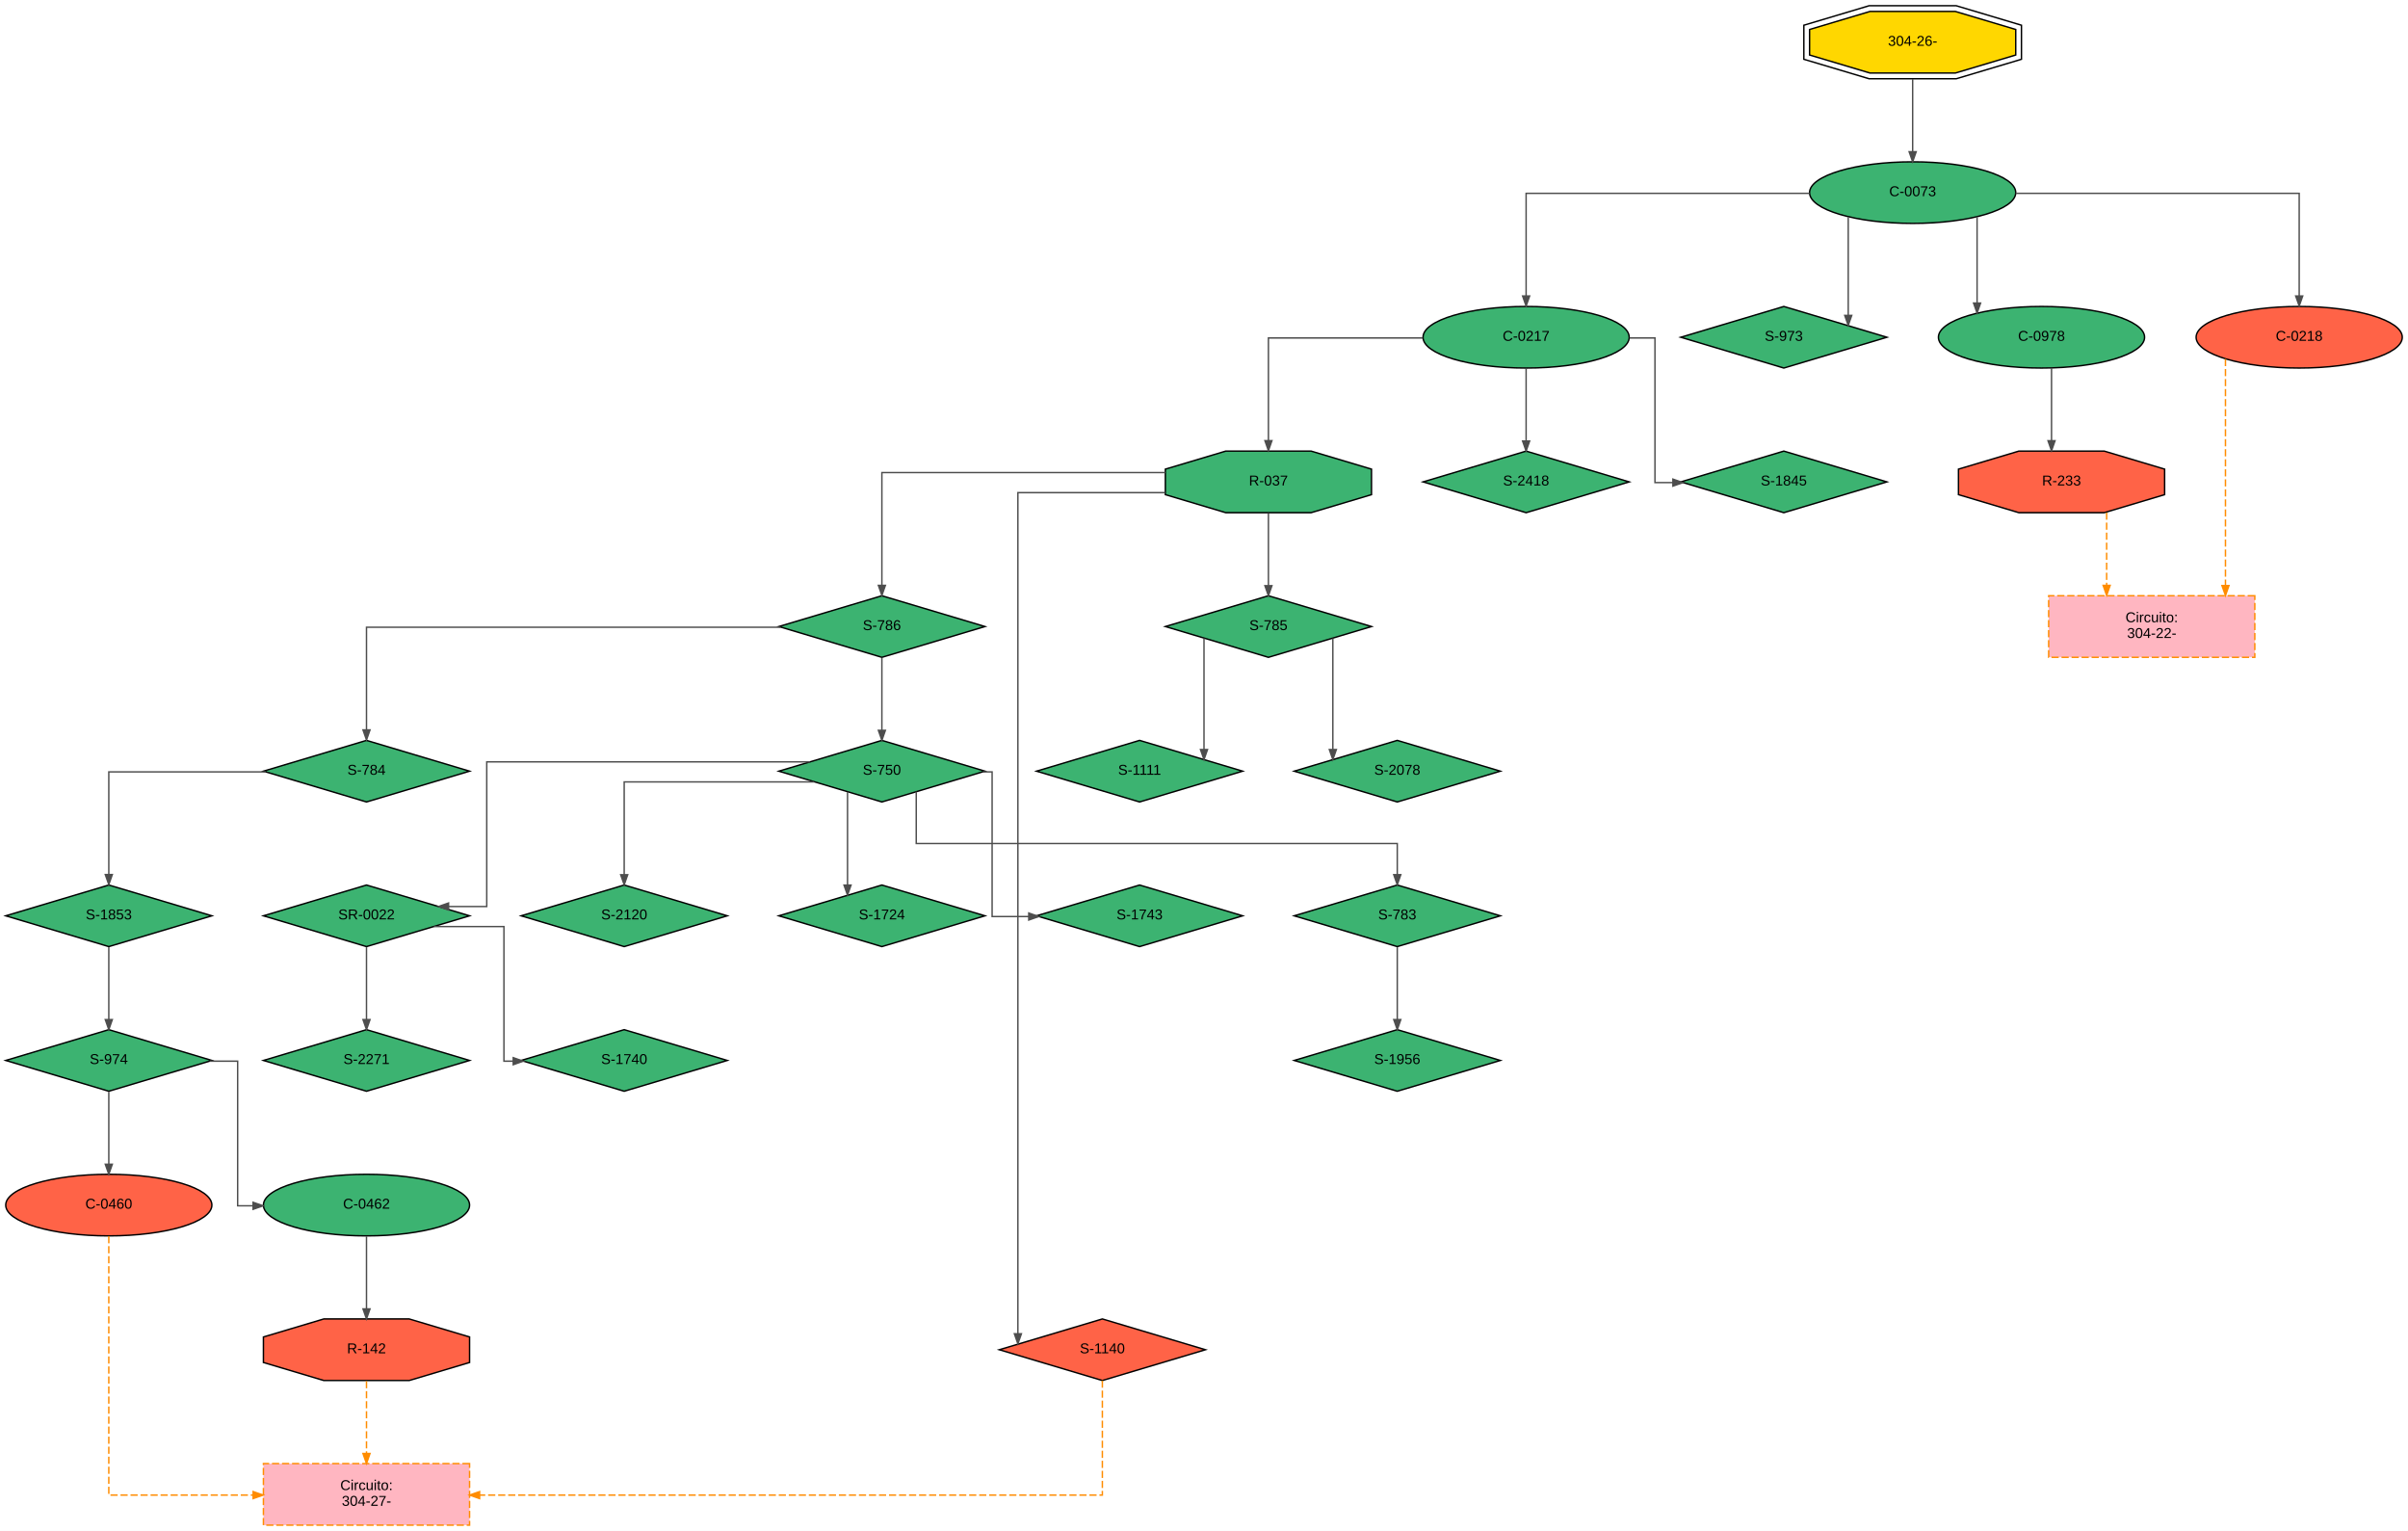
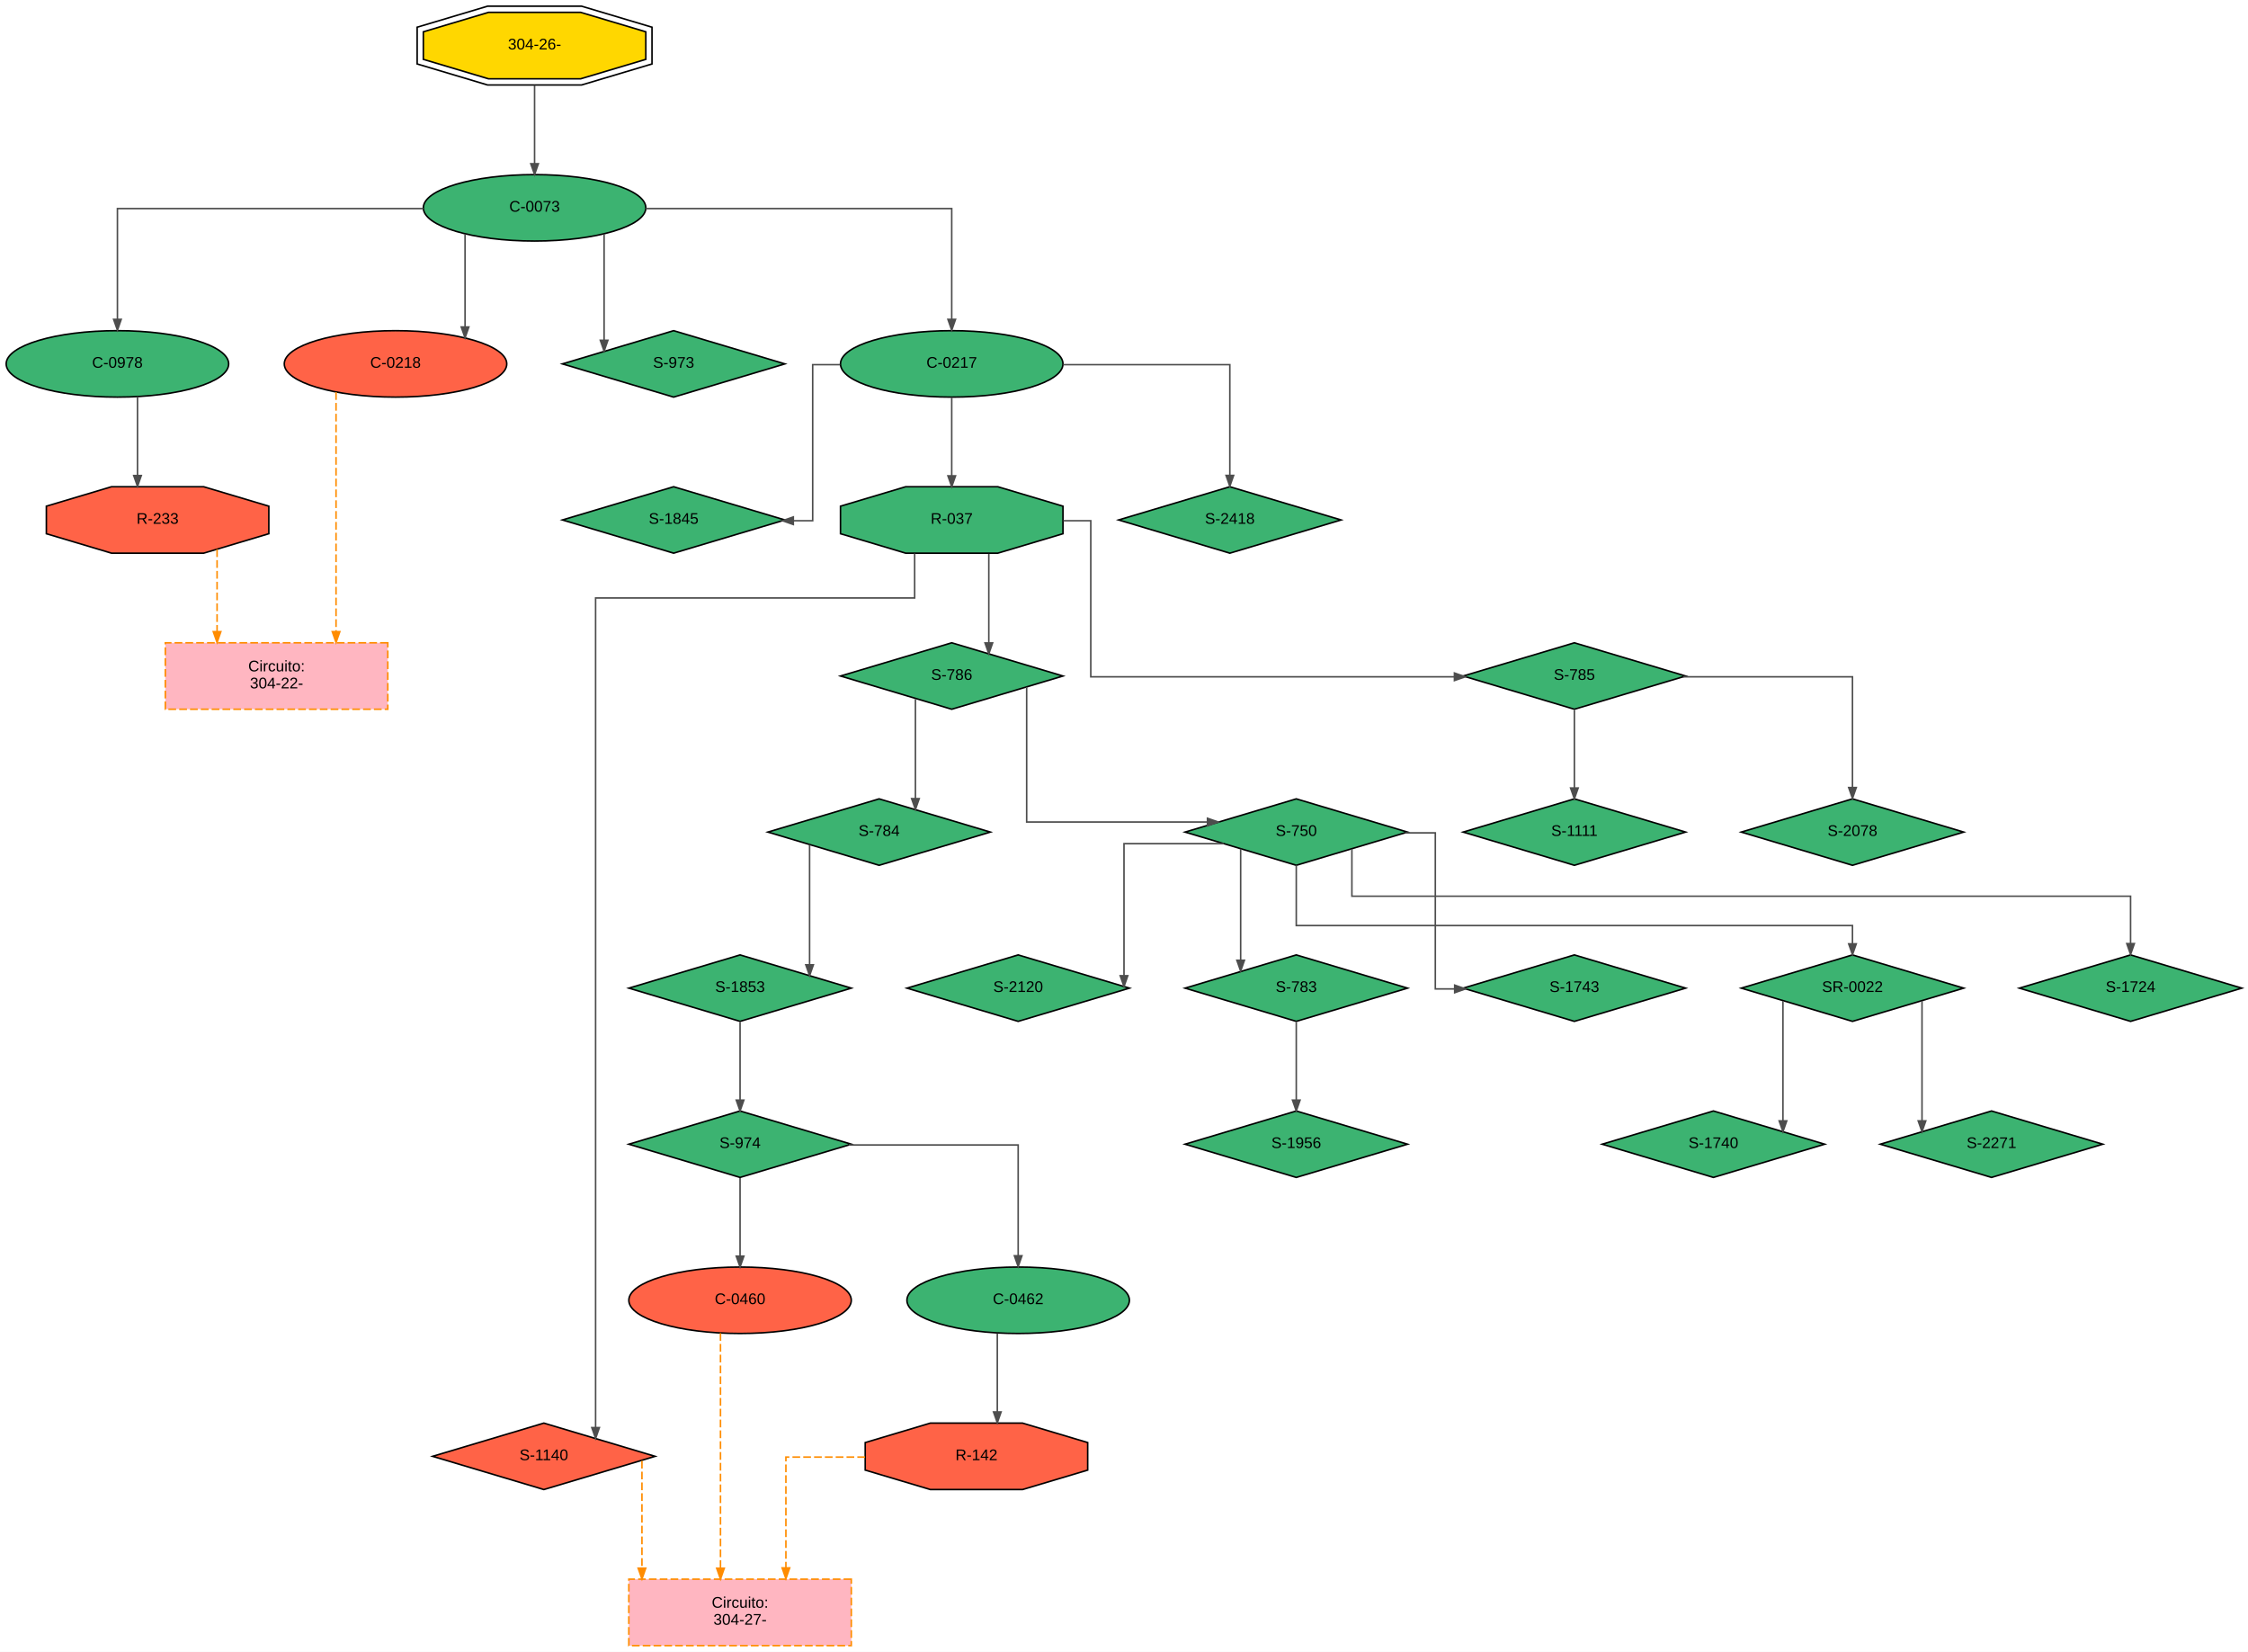
- <svg xmlns="http://www.w3.org/2000/svg" width="1682pt" height="1069pt" viewBox="0.00 0.00 1682.00 1069.00">
+ <svg xmlns="http://www.w3.org/2000/svg" width="1455pt" height="1069pt" viewBox="0.00 0.00 1455.00 1069.00">
  <g id="graph0" class="graph" transform="scale(1 1) rotate(0) translate(4 1065)">
-     <polygon fill="white" stroke="transparent" points="-4,4 -4,-1065 1678,-1065 1678,4 -4,4" />
+     <polygon fill="white" stroke="transparent" points="-4,4 -4,-1065 1451,-1065 1451,4 -4,4" />
    <g id="node1" class="node">
-       <polygon fill="tomato" stroke="black" points="324,-113.59 324,-131.41 281.82,-144 222.18,-144 180,-131.41 180,-113.59 222.18,-101 281.82,-101 324,-113.59" />
-       <text text-anchor="middle" x="252" y="-120" font-family="Arial" font-size="10.00">R-142</text>
+       <polygon fill="mediumseagreen" stroke="black" points="565,-548 493,-526.5 565,-505 637,-526.5 565,-548" />
+       <text text-anchor="middle" x="565" y="-524" font-family="Arial" font-size="10.00">S-784</text>
+     </g>
+     <g id="node22" class="node">
+       <polygon fill="mediumseagreen" stroke="black" points="475,-447 403,-425.5 475,-404 547,-425.5 475,-447" />
+       <text text-anchor="middle" x="475" y="-423" font-family="Arial" font-size="10.00">S-1853</text>
+     </g>
+     <g id="edge11" class="edge">
+       <path fill="none" stroke="#4d4d4d" d="M520,-518.23C520,-518.23 520,-440.6 520,-440.6" />
+       <polygon fill="#4d4d4d" stroke="#4d4d4d" points="522.45,-440.6 520,-433.6 517.55,-440.6 522.45,-440.6" />
+     </g>
+     <g id="node2" class="node">
+       <ellipse fill="tomato" stroke="black" cx="475" cy="-223.5" rx="72" ry="21.5" />
+       <text text-anchor="middle" x="475" y="-221" font-family="Arial" font-size="10.00">C-0460</text>
    </g>
    <g id="node32" class="node">
-       <polygon fill="lightpink" stroke="darkorange" stroke-dasharray="5,2" points="324,-43 180,-43 180,0 324,0 324,-43" />
-       <text text-anchor="middle" x="252" y="-24.5" font-family="Arial" font-size="10.00">Circuito:</text>
-       <text text-anchor="middle" x="252" y="-13.5" font-family="Arial" font-size="10.00">304-27-</text>
-     </g>
-     <g id="edge32" class="edge">
-       <path fill="none" stroke="darkorange" stroke-dasharray="5,2" d="M252,-100.58C252,-100.58 252,-50.03 252,-50.03" />
-       <polygon fill="darkorange" stroke="darkorange" points="254.45,-50.03 252,-43.03 249.55,-50.03 254.45,-50.03" />
-     </g>
-     <g id="node2" class="node">
-       <ellipse fill="tomato" stroke="black" cx="72" cy="-223.5" rx="72" ry="21.5" />
-       <text text-anchor="middle" x="72" y="-221" font-family="Arial" font-size="10.00">C-0460</text>
+       <polygon fill="lightpink" stroke="darkorange" stroke-dasharray="5,2" points="547,-43 403,-43 403,0 547,0 547,-43" />
+       <text text-anchor="middle" x="475" y="-24.5" font-family="Arial" font-size="10.00">Circuito:</text>
+       <text text-anchor="middle" x="475" y="-13.5" font-family="Arial" font-size="10.00">304-27-</text>
    </g>
    <g id="edge33" class="edge">
-       <path fill="none" stroke="darkorange" stroke-dasharray="5,2" d="M72,-201.83C72,-149.59 72,-21 72,-21 72,-21 172.82,-21 172.82,-21" />
-       <polygon fill="darkorange" stroke="darkorange" points="172.82,-23.45 179.82,-21 172.82,-18.55 172.82,-23.45" />
+       <path fill="none" stroke="darkorange" stroke-dasharray="5,2" d="M462.33,-202.26C462.33,-202.26 462.33,-50.06 462.33,-50.06" />
+       <polygon fill="darkorange" stroke="darkorange" points="464.78,-50.06 462.33,-43.06 459.88,-50.06 464.78,-50.06" />
    </g>
    <g id="node3" class="node">
-       <polygon fill="mediumseagreen" stroke="black" points="954,-719.59 954,-737.41 911.82,-750 852.18,-750 810,-737.41 810,-719.59 852.18,-707 911.82,-707 954,-719.59" />
-       <text text-anchor="middle" x="882" y="-726" font-family="Arial" font-size="10.00">R-037</text>
-     </g>
-     <g id="node15" class="node">
+       <ellipse fill="mediumseagreen" stroke="black" cx="655" cy="-223.5" rx="72" ry="21.5" />
+       <text text-anchor="middle" x="655" y="-221" font-family="Arial" font-size="10.00">C-0462</text>
+     </g>
+     <g id="node30" class="node">
+       <polygon fill="tomato" stroke="black" points="700,-113.59 700,-131.41 657.82,-144 598.18,-144 556,-131.41 556,-113.59 598.18,-101 657.82,-101 700,-113.59" />
+       <text text-anchor="middle" x="628" y="-120" font-family="Arial" font-size="10.00">R-142</text>
+     </g>
+     <g id="edge14" class="edge">
+       <path fill="none" stroke="#4d4d4d" d="M641.5,-202.08C641.5,-202.08 641.5,-151.24 641.5,-151.24" />
+       <polygon fill="#4d4d4d" stroke="#4d4d4d" points="643.95,-151.24 641.5,-144.24 639.05,-151.24 643.95,-151.24" />
+     </g>
+     <g id="node4" class="node">
+       <polygon fill="mediumseagreen" stroke="black" points="475,-346 403,-324.5 475,-303 547,-324.5 475,-346" />
+       <text text-anchor="middle" x="475" y="-322" font-family="Arial" font-size="10.00">S-974</text>
+     </g>
+     <g id="edge15" class="edge">
+       <path fill="none" stroke="#4d4d4d" d="M475,-302.58C475,-302.58 475,-252.03 475,-252.03" />
+       <polygon fill="#4d4d4d" stroke="#4d4d4d" points="477.45,-252.03 475,-245.03 472.55,-252.03 477.45,-252.03" />
+     </g>
+     <g id="edge13" class="edge">
+       <path fill="none" stroke="#4d4d4d" d="M545.37,-324C595.85,-324 655,-324 655,-324 655,-324 655,-252.31 655,-252.31" />
+       <polygon fill="#4d4d4d" stroke="#4d4d4d" points="657.45,-252.31 655,-245.31 652.55,-252.31 657.45,-252.31" />
+     </g>
+     <g id="node5" class="node">
+       <polygon fill="mediumseagreen" stroke="black" points="1105,-346 1033,-324.5 1105,-303 1177,-324.5 1105,-346" />
+       <text text-anchor="middle" x="1105" y="-322" font-family="Arial" font-size="10.00">S-1740</text>
+     </g>
+     <g id="node6" class="node">
+       <polygon fill="tomato" stroke="black" points="348,-144 276,-122.5 348,-101 420,-122.5 348,-144" />
+       <text text-anchor="middle" x="348" y="-120" font-family="Arial" font-size="10.00">S-1140</text>
+     </g>
+     <g id="edge34" class="edge">
+       <path fill="none" stroke="darkorange" stroke-dasharray="5,2" d="M411.5,-119.59C411.5,-119.59 411.5,-50.1 411.5,-50.1" />
+       <polygon fill="darkorange" stroke="darkorange" points="413.95,-50.1 411.5,-43.1 409.05,-50.1 413.95,-50.1" />
+     </g>
+     <g id="node7" class="node">
+       <polygon fill="mediumseagreen" stroke="black" points="1015,-548 943,-526.5 1015,-505 1087,-526.5 1015,-548" />
+       <text text-anchor="middle" x="1015" y="-524" font-family="Arial" font-size="10.00">S-1111</text>
+     </g>
+     <g id="node8" class="node">
+       <polygon fill="mediumseagreen" stroke="black" points="655,-447 583,-425.5 655,-404 727,-425.5 655,-447" />
+       <text text-anchor="middle" x="655" y="-423" font-family="Arial" font-size="10.00">S-2120</text>
+     </g>
+     <g id="node9" class="node">
+       <ellipse fill="mediumseagreen" stroke="black" cx="72" cy="-829.5" rx="72" ry="21.5" />
+       <text text-anchor="middle" x="72" y="-827" font-family="Arial" font-size="10.00">C-0978</text>
+     </g>
+     <g id="node26" class="node">
+       <polygon fill="tomato" stroke="black" points="170,-719.59 170,-737.41 127.82,-750 68.18,-750 26,-737.41 26,-719.59 68.18,-707 127.82,-707 170,-719.59" />
+       <text text-anchor="middle" x="98" y="-726" font-family="Arial" font-size="10.00">R-233</text>
+     </g>
+     <g id="edge4" class="edge">
+       <path fill="none" stroke="#4d4d4d" d="M85,-808.08C85,-808.08 85,-757.24 85,-757.24" />
+       <polygon fill="#4d4d4d" stroke="#4d4d4d" points="87.45,-757.24 85,-750.24 82.55,-757.24 87.45,-757.24" />
+     </g>
+     <g id="node10" class="node">
+       <polygon fill="mediumseagreen" stroke="black" points="835,-447 763,-425.5 835,-404 907,-425.5 835,-447" />
+       <text text-anchor="middle" x="835" y="-423" font-family="Arial" font-size="10.00">S-783</text>
+     </g>
+     <g id="node28" class="node">
+       <polygon fill="mediumseagreen" stroke="black" points="835,-346 763,-324.5 835,-303 907,-324.5 835,-346" />
+       <text text-anchor="middle" x="835" y="-322" font-family="Arial" font-size="10.00">S-1956</text>
+     </g>
+     <g id="edge22" class="edge">
+       <path fill="none" stroke="#4d4d4d" d="M835,-403.58C835,-403.58 835,-353.03 835,-353.03" />
+       <polygon fill="#4d4d4d" stroke="#4d4d4d" points="837.45,-353.03 835,-346.03 832.55,-353.03 837.45,-353.03" />
+     </g>
+     <g id="node11" class="node">
+       <polygon fill="mediumseagreen" stroke="black" points="1015,-447 943,-425.5 1015,-404 1087,-425.5 1015,-447" />
+       <text text-anchor="middle" x="1015" y="-423" font-family="Arial" font-size="10.00">S-1743</text>
+     </g>
+     <g id="node12" class="node">
      <polygon fill="mediumseagreen" stroke="black" points="612,-649 540,-627.5 612,-606 684,-627.5 612,-649" />
      <text text-anchor="middle" x="612" y="-625" font-family="Arial" font-size="10.00">S-786</text>
    </g>
+     <g id="edge10" class="edge">
+       <path fill="none" stroke="#4d4d4d" d="M588.5,-612.6C588.5,-612.6 588.5,-548.14 588.5,-548.14" />
+       <polygon fill="#4d4d4d" stroke="#4d4d4d" points="590.95,-548.14 588.5,-541.14 586.05,-548.14 590.95,-548.14" />
+     </g>
+     <g id="node14" class="node">
+       <polygon fill="mediumseagreen" stroke="black" points="835,-548 763,-526.5 835,-505 907,-526.5 835,-548" />
+       <text text-anchor="middle" x="835" y="-524" font-family="Arial" font-size="10.00">S-750</text>
+     </g>
+     <g id="edge16" class="edge">
+       <path fill="none" stroke="#4d4d4d" d="M660.5,-620.4C660.5,-598.42 660.5,-533 660.5,-533 660.5,-533 777.53,-533 777.53,-533" />
+       <polygon fill="#4d4d4d" stroke="#4d4d4d" points="777.53,-535.45 784.53,-533 777.53,-530.55 777.53,-535.45" />
+     </g>
+     <g id="node13" class="node">
+       <ellipse fill="tomato" stroke="black" cx="252" cy="-829.5" rx="72" ry="21.5" />
+       <text text-anchor="middle" x="252" y="-827" font-family="Arial" font-size="10.00">C-0218</text>
+     </g>
+     <g id="node31" class="node">
+       <polygon fill="lightpink" stroke="darkorange" stroke-dasharray="5,2" points="247,-649 103,-649 103,-606 247,-606 247,-649" />
+       <text text-anchor="middle" x="175" y="-630.5" font-family="Arial" font-size="10.00">Circuito:</text>
+       <text text-anchor="middle" x="175" y="-619.5" font-family="Arial" font-size="10.00">304-22-</text>
+     </g>
+     <g id="edge31" class="edge">
+       <path fill="none" stroke="darkorange" stroke-dasharray="5,2" d="M213.5,-811.22C213.5,-811.22 213.5,-656.21 213.5,-656.21" />
+       <polygon fill="darkorange" stroke="darkorange" points="215.95,-656.21 213.5,-649.21 211.05,-656.21 215.95,-656.21" />
+     </g>
+     <g id="edge24" class="edge">
+       <path fill="none" stroke="#4d4d4d" d="M788.04,-519C757.56,-519 723.5,-519 723.5,-519 723.5,-519 723.5,-433.55 723.5,-433.55" />
+       <polygon fill="#4d4d4d" stroke="#4d4d4d" points="725.95,-433.55 723.5,-426.55 721.05,-433.55 725.95,-433.55" />
+     </g>
+     <g id="edge21" class="edge">
+       <path fill="none" stroke="#4d4d4d" d="M799,-515.69C799,-515.69 799,-443.54 799,-443.54" />
+       <polygon fill="#4d4d4d" stroke="#4d4d4d" points="801.45,-443.54 799,-436.54 796.55,-443.54 801.45,-443.54" />
+     </g>
+     <g id="edge23" class="edge">
+       <path fill="none" stroke="#4d4d4d" d="M905.47,-526C916.86,-526 925,-526 925,-526 925,-526 925,-425 925,-425 925,-425 937.53,-425 937.53,-425" />
+       <polygon fill="#4d4d4d" stroke="#4d4d4d" points="937.53,-427.45 944.53,-425 937.53,-422.55 937.53,-427.45" />
+     </g>
+     <g id="node16" class="node">
+       <polygon fill="mediumseagreen" stroke="black" points="1195,-447 1123,-425.5 1195,-404 1267,-425.5 1195,-447" />
+       <text text-anchor="middle" x="1195" y="-423" font-family="Arial" font-size="10.00">SR-0022</text>
+     </g>
+     <g id="edge18" class="edge">
+       <path fill="none" stroke="#4d4d4d" d="M835,-505C835,-487.61 835,-466 835,-466 835,-466 1195,-466 1195,-466 1195,-466 1195,-454.17 1195,-454.17" />
+       <polygon fill="#4d4d4d" stroke="#4d4d4d" points="1197.45,-454.17 1195,-447.17 1192.55,-454.17 1197.45,-454.17" />
+     </g>
+     <g id="node20" class="node">
+       <polygon fill="mediumseagreen" stroke="black" points="1375,-447 1303,-425.5 1375,-404 1447,-425.5 1375,-447" />
+       <text text-anchor="middle" x="1375" y="-423" font-family="Arial" font-size="10.00">S-1724</text>
+     </g>
+     <g id="edge17" class="edge">
+       <path fill="none" stroke="#4d4d4d" d="M871,-515.6C871,-503.3 871,-485 871,-485 871,-485 1375,-485 1375,-485 1375,-485 1375,-454.32 1375,-454.32" />
+       <polygon fill="#4d4d4d" stroke="#4d4d4d" points="1377.45,-454.32 1375,-447.32 1372.55,-454.32 1377.45,-454.32" />
+     </g>
+     <g id="node15" class="node">
+       <polygon fill="mediumseagreen" stroke="black" points="1195,-548 1123,-526.5 1195,-505 1267,-526.5 1195,-548" />
+       <text text-anchor="middle" x="1195" y="-524" font-family="Arial" font-size="10.00">S-2078</text>
+     </g>
+     <g id="edge20" class="edge">
+       <path fill="none" stroke="#4d4d4d" d="M1150,-417.23C1150,-417.23 1150,-339.6 1150,-339.6" />
+       <polygon fill="#4d4d4d" stroke="#4d4d4d" points="1152.45,-339.6 1150,-332.6 1147.55,-339.6 1152.45,-339.6" />
+     </g>
+     <g id="node29" class="node">
+       <polygon fill="mediumseagreen" stroke="black" points="1285,-346 1213,-324.5 1285,-303 1357,-324.5 1285,-346" />
+       <text text-anchor="middle" x="1285" y="-322" font-family="Arial" font-size="10.00">S-2271</text>
+     </g>
+     <g id="edge19" class="edge">
+       <path fill="none" stroke="#4d4d4d" d="M1240,-417.23C1240,-417.23 1240,-339.6 1240,-339.6" />
+       <polygon fill="#4d4d4d" stroke="#4d4d4d" points="1242.45,-339.6 1240,-332.6 1237.55,-339.6 1242.45,-339.6" />
+     </g>
+     <g id="node17" class="node">
+       <polygon fill="mediumseagreen" stroke="black" points="432,-851 360,-829.5 432,-808 504,-829.5 432,-851" />
+       <text text-anchor="middle" x="432" y="-827" font-family="Arial" font-size="10.00">S-973</text>
+     </g>
+     <g id="node18" class="node">
+       <ellipse fill="mediumseagreen" stroke="black" cx="612" cy="-829.5" rx="72" ry="21.5" />
+       <text text-anchor="middle" x="612" y="-827" font-family="Arial" font-size="10.00">C-0217</text>
+     </g>
+     <g id="node19" class="node">
+       <polygon fill="mediumseagreen" stroke="black" points="432,-750 360,-728.5 432,-707 504,-728.5 432,-750" />
+       <text text-anchor="middle" x="432" y="-726" font-family="Arial" font-size="10.00">S-1845</text>
+     </g>
+     <g id="edge7" class="edge">
+       <path fill="none" stroke="#4d4d4d" d="M539.78,-829C529.32,-829 522,-829 522,-829 522,-829 522,-728 522,-728 522,-728 509.47,-728 509.47,-728" />
+       <polygon fill="#4d4d4d" stroke="#4d4d4d" points="509.47,-725.55 502.47,-728 509.47,-730.45 509.47,-725.55" />
+     </g>
+     <g id="node25" class="node">
+       <polygon fill="mediumseagreen" stroke="black" points="684,-719.59 684,-737.41 641.82,-750 582.18,-750 540,-737.41 540,-719.59 582.18,-707 641.82,-707 684,-719.59" />
+       <text text-anchor="middle" x="612" y="-726" font-family="Arial" font-size="10.00">R-037</text>
+     </g>
+     <g id="edge8" class="edge">
+       <path fill="none" stroke="#4d4d4d" d="M612,-807.58C612,-807.58 612,-757.03 612,-757.03" />
+       <polygon fill="#4d4d4d" stroke="#4d4d4d" points="614.45,-757.03 612,-750.03 609.55,-757.03 614.45,-757.03" />
+     </g>
+     <g id="node27" class="node">
+       <polygon fill="mediumseagreen" stroke="black" points="792,-750 720,-728.5 792,-707 864,-728.5 792,-750" />
+       <text text-anchor="middle" x="792" y="-726" font-family="Arial" font-size="10.00">S-2418</text>
+     </g>
+     <g id="edge29" class="edge">
+       <path fill="none" stroke="#4d4d4d" d="M684.18,-829C734.25,-829 792,-829 792,-829 792,-829 792,-757.31 792,-757.31" />
+       <polygon fill="#4d4d4d" stroke="#4d4d4d" points="794.45,-757.31 792,-750.31 789.55,-757.31 794.45,-757.31" />
+     </g>
+     <g id="node21" class="node">
+       <ellipse fill="mediumseagreen" stroke="black" cx="342" cy="-930.5" rx="72" ry="21.5" />
+       <text text-anchor="middle" x="342" y="-928" font-family="Arial" font-size="10.00">C-0073</text>
+     </g>
+     <g id="edge3" class="edge">
+       <path fill="none" stroke="#4d4d4d" d="M270,-930C190.02,-930 72,-930 72,-930 72,-930 72,-858.31 72,-858.31" />
+       <polygon fill="#4d4d4d" stroke="#4d4d4d" points="74.45,-858.31 72,-851.31 69.55,-858.31 74.45,-858.31" />
+     </g>
+     <g id="edge5" class="edge">
+       <path fill="none" stroke="#4d4d4d" d="M297,-913.37C297,-913.37 297,-853.38 297,-853.38" />
+       <polygon fill="#4d4d4d" stroke="#4d4d4d" points="299.45,-853.38 297,-846.38 294.55,-853.38 299.45,-853.38" />
+     </g>
+     <g id="edge2" class="edge">
+       <path fill="none" stroke="#4d4d4d" d="M387,-913.37C387,-913.37 387,-844.78 387,-844.78" />
+       <polygon fill="#4d4d4d" stroke="#4d4d4d" points="389.45,-844.78 387,-837.78 384.55,-844.78 389.45,-844.78" />
+     </g>
+     <g id="edge6" class="edge">
+       <path fill="none" stroke="#4d4d4d" d="M414,-930C493.98,-930 612,-930 612,-930 612,-930 612,-858.31 612,-858.31" />
+       <polygon fill="#4d4d4d" stroke="#4d4d4d" points="614.45,-858.31 612,-851.31 609.55,-858.31 614.45,-858.31" />
+     </g>
+     <g id="edge12" class="edge">
+       <path fill="none" stroke="#4d4d4d" d="M475,-403.58C475,-403.58 475,-353.03 475,-353.03" />
+       <polygon fill="#4d4d4d" stroke="#4d4d4d" points="477.45,-353.03 475,-346.03 472.55,-353.03 477.45,-353.03" />
+     </g>
+     <g id="node23" class="node">
+       <polygon fill="mediumseagreen" stroke="black" points="1015,-649 943,-627.5 1015,-606 1087,-627.5 1015,-649" />
+       <text text-anchor="middle" x="1015" y="-625" font-family="Arial" font-size="10.00">S-785</text>
+     </g>
+     <g id="edge26" class="edge">
+       <path fill="none" stroke="#4d4d4d" d="M1015,-605.58C1015,-605.58 1015,-555.03 1015,-555.03" />
+       <polygon fill="#4d4d4d" stroke="#4d4d4d" points="1017.45,-555.03 1015,-548.03 1012.55,-555.03 1017.45,-555.03" />
+     </g>
+     <g id="edge27" class="edge">
+       <path fill="none" stroke="#4d4d4d" d="M1085.37,-627C1135.85,-627 1195,-627 1195,-627 1195,-627 1195,-555.31 1195,-555.31" />
+       <polygon fill="#4d4d4d" stroke="#4d4d4d" points="1197.45,-555.31 1195,-548.31 1192.55,-555.31 1197.45,-555.31" />
+     </g>
+     <g id="node24" class="node">
+       <polygon fill="gold" stroke="black" points="414,-1026.59 414,-1044.41 371.82,-1057 312.18,-1057 270,-1044.41 270,-1026.59 312.18,-1014 371.82,-1014 414,-1026.59" />
+       <polygon fill="none" stroke="black" points="418,-1023.61 418,-1047.39 372.41,-1061 311.59,-1061 266,-1047.39 266,-1023.61 311.59,-1010 372.41,-1010 418,-1023.61" />
+       <text text-anchor="middle" x="342" y="-1033" font-family="Arial" font-size="10.00">304-26-</text>
+     </g>
+     <g id="edge1" class="edge">
+       <path fill="none" stroke="#4d4d4d" d="M342,-1009.81C342,-1009.81 342,-959.03 342,-959.03" />
+       <polygon fill="#4d4d4d" stroke="#4d4d4d" points="344.45,-959.03 342,-952.03 339.55,-959.03 344.45,-959.03" />
+     </g>
+     <g id="edge28" class="edge">
+       <path fill="none" stroke="#4d4d4d" d="M588,-706.79C588,-693.1 588,-678 588,-678 588,-678 381.5,-678 381.5,-678 381.5,-678 381.5,-141.1 381.5,-141.1" />
+       <polygon fill="#4d4d4d" stroke="#4d4d4d" points="383.95,-141.1 381.5,-134.1 379.05,-141.1 383.95,-141.1" />
+     </g>
    <g id="edge9" class="edge">
-       <path fill="none" stroke="#4d4d4d" d="M810,-735C730.02,-735 612,-735 612,-735 612,-735 612,-656.25 612,-656.25" />
-       <polygon fill="#4d4d4d" stroke="#4d4d4d" points="614.45,-656.25 612,-649.25 609.55,-656.25 614.45,-656.25" />
-     </g>
-     <g id="node17" class="node">
-       <polygon fill="mediumseagreen" stroke="black" points="882,-649 810,-627.5 882,-606 954,-627.5 882,-649" />
-       <text text-anchor="middle" x="882" y="-625" font-family="Arial" font-size="10.00">S-785</text>
+       <path fill="none" stroke="#4d4d4d" d="M636,-706.58C636,-706.58 636,-648.9 636,-648.9" />
+       <polygon fill="#4d4d4d" stroke="#4d4d4d" points="638.45,-648.9 636,-641.9 633.55,-648.9 638.45,-648.9" />
    </g>
    <g id="edge25" class="edge">
-       <path fill="none" stroke="#4d4d4d" d="M882,-706.58C882,-706.58 882,-656.03 882,-656.03" />
-       <polygon fill="#4d4d4d" stroke="#4d4d4d" points="884.45,-656.03 882,-649.03 879.55,-656.03 884.45,-656.03" />
-     </g>
-     <g id="node30" class="node">
-       <polygon fill="tomato" stroke="black" points="766,-144 694,-122.5 766,-101 838,-122.5 766,-144" />
-       <text text-anchor="middle" x="766" y="-120" font-family="Arial" font-size="10.00">S-1140</text>
-     </g>
-     <g id="edge28" class="edge">
-       <path fill="none" stroke="#4d4d4d" d="M809.81,-721C761.6,-721 707,-721 707,-721 707,-721 707,-133.64 707,-133.64" />
-       <polygon fill="#4d4d4d" stroke="#4d4d4d" points="709.45,-133.64 707,-126.64 704.55,-133.64 709.45,-133.64" />
-     </g>
-     <g id="node4" class="node">
-       <ellipse fill="mediumseagreen" stroke="black" cx="1332" cy="-930.5" rx="72" ry="21.5" />
-       <text text-anchor="middle" x="1332" y="-928" font-family="Arial" font-size="10.00">C-0073</text>
-     </g>
-     <g id="node16" class="node">
-       <ellipse fill="mediumseagreen" stroke="black" cx="1062" cy="-829.5" rx="72" ry="21.5" />
-       <text text-anchor="middle" x="1062" y="-827" font-family="Arial" font-size="10.00">C-0217</text>
-     </g>
-     <g id="edge6" class="edge">
-       <path fill="none" stroke="#4d4d4d" d="M1260,-930C1180.02,-930 1062,-930 1062,-930 1062,-930 1062,-858.31 1062,-858.31" />
-       <polygon fill="#4d4d4d" stroke="#4d4d4d" points="1064.45,-858.31 1062,-851.31 1059.55,-858.31 1064.45,-858.31" />
-     </g>
-     <g id="node21" class="node">
-       <polygon fill="mediumseagreen" stroke="black" points="1242,-851 1170,-829.5 1242,-808 1314,-829.5 1242,-851" />
-       <text text-anchor="middle" x="1242" y="-827" font-family="Arial" font-size="10.00">S-973</text>
-     </g>
-     <g id="edge2" class="edge">
-       <path fill="none" stroke="#4d4d4d" d="M1287,-913.37C1287,-913.37 1287,-844.78 1287,-844.78" />
-       <polygon fill="#4d4d4d" stroke="#4d4d4d" points="1289.45,-844.78 1287,-837.78 1284.55,-844.78 1289.45,-844.78" />
-     </g>
-     <g id="node25" class="node">
-       <ellipse fill="mediumseagreen" stroke="black" cx="1422" cy="-829.5" rx="72" ry="21.5" />
-       <text text-anchor="middle" x="1422" y="-827" font-family="Arial" font-size="10.00">C-0978</text>
-     </g>
-     <g id="edge3" class="edge">
-       <path fill="none" stroke="#4d4d4d" d="M1377,-913.37C1377,-913.37 1377,-853.38 1377,-853.38" />
-       <polygon fill="#4d4d4d" stroke="#4d4d4d" points="1379.45,-853.38 1377,-846.38 1374.55,-853.38 1379.45,-853.38" />
-     </g>
-     <g id="node29" class="node">
-       <ellipse fill="tomato" stroke="black" cx="1602" cy="-829.5" rx="72" ry="21.5" />
-       <text text-anchor="middle" x="1602" y="-827" font-family="Arial" font-size="10.00">C-0218</text>
-     </g>
-     <g id="edge5" class="edge">
-       <path fill="none" stroke="#4d4d4d" d="M1404,-930C1483.98,-930 1602,-930 1602,-930 1602,-930 1602,-858.31 1602,-858.31" />
-       <polygon fill="#4d4d4d" stroke="#4d4d4d" points="1604.45,-858.31 1602,-851.31 1599.55,-858.31 1604.45,-858.31" />
-     </g>
-     <g id="node5" class="node">
-       <polygon fill="mediumseagreen" stroke="black" points="1062,-750 990,-728.5 1062,-707 1134,-728.5 1062,-750" />
-       <text text-anchor="middle" x="1062" y="-726" font-family="Arial" font-size="10.00">S-2418</text>
-     </g>
-     <g id="node6" class="node">
-       <polygon fill="mediumseagreen" stroke="black" points="972,-346 900,-324.5 972,-303 1044,-324.5 972,-346" />
-       <text text-anchor="middle" x="972" y="-322" font-family="Arial" font-size="10.00">S-1956</text>
-     </g>
-     <g id="node7" class="node">
-       <polygon fill="mediumseagreen" stroke="black" points="252,-346 180,-324.5 252,-303 324,-324.5 252,-346" />
-       <text text-anchor="middle" x="252" y="-322" font-family="Arial" font-size="10.00">S-2271</text>
-     </g>
-     <g id="node8" class="node">
-       <polygon fill="mediumseagreen" stroke="black" points="252,-447 180,-425.5 252,-404 324,-425.5 252,-447" />
-       <text text-anchor="middle" x="252" y="-423" font-family="Arial" font-size="10.00">SR-0022</text>
-     </g>
-     <g id="edge19" class="edge">
-       <path fill="none" stroke="#4d4d4d" d="M252,-403.58C252,-403.58 252,-353.03 252,-353.03" />
-       <polygon fill="#4d4d4d" stroke="#4d4d4d" points="254.45,-353.03 252,-346.03 249.55,-353.03 254.45,-353.03" />
-     </g>
-     <g id="node11" class="node">
-       <polygon fill="mediumseagreen" stroke="black" points="432,-346 360,-324.5 432,-303 504,-324.5 432,-346" />
-       <text text-anchor="middle" x="432" y="-322" font-family="Arial" font-size="10.00">S-1740</text>
-     </g>
-     <g id="edge20" class="edge">
-       <path fill="none" stroke="#4d4d4d" d="M299.16,-418C323.43,-418 348,-418 348,-418 348,-418 348,-324 348,-324 348,-324 354.5,-324 354.5,-324" />
-       <polygon fill="#4d4d4d" stroke="#4d4d4d" points="354.5,-326.45 361.5,-324 354.5,-321.55 354.5,-326.45" />
-     </g>
-     <g id="node9" class="node">
-       <ellipse fill="mediumseagreen" stroke="black" cx="252" cy="-223.5" rx="72" ry="21.5" />
-       <text text-anchor="middle" x="252" y="-221" font-family="Arial" font-size="10.00">C-0462</text>
-     </g>
-     <g id="edge14" class="edge">
-       <path fill="none" stroke="#4d4d4d" d="M252,-201.58C252,-201.58 252,-151.03 252,-151.03" />
-       <polygon fill="#4d4d4d" stroke="#4d4d4d" points="254.45,-151.03 252,-144.03 249.55,-151.03 254.45,-151.03" />
-     </g>
-     <g id="node10" class="node">
-       <polygon fill="mediumseagreen" stroke="black" points="432,-447 360,-425.5 432,-404 504,-425.5 432,-447" />
-       <text text-anchor="middle" x="432" y="-423" font-family="Arial" font-size="10.00">S-2120</text>
-     </g>
-     <g id="node12" class="node">
-       <polygon fill="mediumseagreen" stroke="black" points="252,-548 180,-526.5 252,-505 324,-526.5 252,-548" />
-       <text text-anchor="middle" x="252" y="-524" font-family="Arial" font-size="10.00">S-784</text>
-     </g>
-     <g id="node23" class="node">
-       <polygon fill="mediumseagreen" stroke="black" points="72,-447 0,-425.5 72,-404 144,-425.5 72,-447" />
-       <text text-anchor="middle" x="72" y="-423" font-family="Arial" font-size="10.00">S-1853</text>
-     </g>
-     <g id="edge11" class="edge">
-       <path fill="none" stroke="#4d4d4d" d="M181.63,-526C131.15,-526 72,-526 72,-526 72,-526 72,-454.31 72,-454.31" />
-       <polygon fill="#4d4d4d" stroke="#4d4d4d" points="74.45,-454.31 72,-447.31 69.55,-454.31 74.45,-454.31" />
-     </g>
-     <g id="node13" class="node">
-       <polygon fill="mediumseagreen" stroke="black" points="72,-346 0,-324.5 72,-303 144,-324.5 72,-346" />
-       <text text-anchor="middle" x="72" y="-322" font-family="Arial" font-size="10.00">S-974</text>
-     </g>
-     <g id="edge15" class="edge">
-       <path fill="none" stroke="#4d4d4d" d="M72,-302.58C72,-302.58 72,-252.03 72,-252.03" />
-       <polygon fill="#4d4d4d" stroke="#4d4d4d" points="74.45,-252.03 72,-245.03 69.55,-252.03 74.45,-252.03" />
-     </g>
-     <g id="edge13" class="edge">
-       <path fill="none" stroke="#4d4d4d" d="M142.47,-324C153.86,-324 162,-324 162,-324 162,-324 162,-223 162,-223 162,-223 172.78,-223 172.78,-223" />
-       <polygon fill="#4d4d4d" stroke="#4d4d4d" points="172.78,-225.45 179.78,-223 172.78,-220.55 172.78,-225.45" />
-     </g>
-     <g id="node14" class="node">
-       <polygon fill="mediumseagreen" stroke="black" points="612,-447 540,-425.5 612,-404 684,-425.5 612,-447" />
-       <text text-anchor="middle" x="612" y="-423" font-family="Arial" font-size="10.00">S-1724</text>
-     </g>
-     <g id="edge10" class="edge">
-       <path fill="none" stroke="#4d4d4d" d="M541.31,-627C436.46,-627 252,-627 252,-627 252,-627 252,-555.31 252,-555.31" />
-       <polygon fill="#4d4d4d" stroke="#4d4d4d" points="254.45,-555.31 252,-548.31 249.55,-555.31 254.45,-555.31" />
-     </g>
-     <g id="node28" class="node">
-       <polygon fill="mediumseagreen" stroke="black" points="612,-548 540,-526.5 612,-505 684,-526.5 612,-548" />
-       <text text-anchor="middle" x="612" y="-524" font-family="Arial" font-size="10.00">S-750</text>
-     </g>
-     <g id="edge16" class="edge">
-       <path fill="none" stroke="#4d4d4d" d="M612,-605.58C612,-605.58 612,-555.03 612,-555.03" />
-       <polygon fill="#4d4d4d" stroke="#4d4d4d" points="614.45,-555.03 612,-548.03 609.55,-555.03 614.45,-555.03" />
-     </g>
-     <g id="edge8" class="edge">
-       <path fill="none" stroke="#4d4d4d" d="M989.82,-829C939.75,-829 882,-829 882,-829 882,-829 882,-757.31 882,-757.31" />
-       <polygon fill="#4d4d4d" stroke="#4d4d4d" points="884.45,-757.31 882,-750.31 879.55,-757.31 884.45,-757.31" />
-     </g>
-     <g id="edge29" class="edge">
-       <path fill="none" stroke="#4d4d4d" d="M1062,-807.58C1062,-807.58 1062,-757.03 1062,-757.03" />
-       <polygon fill="#4d4d4d" stroke="#4d4d4d" points="1064.45,-757.03 1062,-750.03 1059.55,-757.03 1064.45,-757.03" />
-     </g>
-     <g id="node19" class="node">
-       <polygon fill="mediumseagreen" stroke="black" points="1242,-750 1170,-728.5 1242,-707 1314,-728.5 1242,-750" />
-       <text text-anchor="middle" x="1242" y="-726" font-family="Arial" font-size="10.00">S-1845</text>
-     </g>
-     <g id="edge7" class="edge">
-       <path fill="none" stroke="#4d4d4d" d="M1134.22,-829C1144.68,-829 1152,-829 1152,-829 1152,-829 1152,-728 1152,-728 1152,-728 1164.53,-728 1164.53,-728" />
-       <polygon fill="#4d4d4d" stroke="#4d4d4d" points="1164.53,-730.45 1171.53,-728 1164.53,-725.55 1164.53,-730.45" />
-     </g>
-     <g id="node20" class="node">
-       <polygon fill="mediumseagreen" stroke="black" points="792,-548 720,-526.5 792,-505 864,-526.5 792,-548" />
-       <text text-anchor="middle" x="792" y="-524" font-family="Arial" font-size="10.00">S-1111</text>
-     </g>
-     <g id="edge26" class="edge">
-       <path fill="none" stroke="#4d4d4d" d="M837,-619.23C837,-619.23 837,-541.6 837,-541.6" />
-       <polygon fill="#4d4d4d" stroke="#4d4d4d" points="839.45,-541.6 837,-534.6 834.55,-541.6 839.45,-541.6" />
-     </g>
-     <g id="node27" class="node">
-       <polygon fill="mediumseagreen" stroke="black" points="972,-548 900,-526.5 972,-505 1044,-526.5 972,-548" />
-       <text text-anchor="middle" x="972" y="-524" font-family="Arial" font-size="10.00">S-2078</text>
-     </g>
-     <g id="edge27" class="edge">
-       <path fill="none" stroke="#4d4d4d" d="M927,-619.23C927,-619.23 927,-541.6 927,-541.6" />
-       <polygon fill="#4d4d4d" stroke="#4d4d4d" points="929.45,-541.6 927,-534.6 924.55,-541.6 929.45,-541.6" />
-     </g>
-     <g id="node18" class="node">
-       <polygon fill="mediumseagreen" stroke="black" points="792,-447 720,-425.5 792,-404 864,-425.5 792,-447" />
-       <text text-anchor="middle" x="792" y="-423" font-family="Arial" font-size="10.00">S-1743</text>
-     </g>
-     <g id="node22" class="node">
-       <polygon fill="mediumseagreen" stroke="black" points="972,-447 900,-425.5 972,-404 1044,-425.5 972,-447" />
-       <text text-anchor="middle" x="972" y="-423" font-family="Arial" font-size="10.00">S-783</text>
-     </g>
-     <g id="edge22" class="edge">
-       <path fill="none" stroke="#4d4d4d" d="M972,-403.58C972,-403.58 972,-353.03 972,-353.03" />
-       <polygon fill="#4d4d4d" stroke="#4d4d4d" points="974.45,-353.03 972,-346.03 969.55,-353.03 974.45,-353.03" />
-     </g>
-     <g id="edge12" class="edge">
-       <path fill="none" stroke="#4d4d4d" d="M72,-403.58C72,-403.58 72,-353.03 72,-353.03" />
-       <polygon fill="#4d4d4d" stroke="#4d4d4d" points="74.45,-353.03 72,-346.03 69.55,-353.03 74.45,-353.03" />
-     </g>
-     <g id="node24" class="node">
-       <polygon fill="tomato" stroke="black" points="1508,-719.59 1508,-737.41 1465.82,-750 1406.18,-750 1364,-737.41 1364,-719.59 1406.18,-707 1465.82,-707 1508,-719.59" />
-       <text text-anchor="middle" x="1436" y="-726" font-family="Arial" font-size="10.00">R-233</text>
-     </g>
-     <g id="node31" class="node">
-       <polygon fill="lightpink" stroke="darkorange" stroke-dasharray="5,2" points="1571,-649 1427,-649 1427,-606 1571,-606 1571,-649" />
-       <text text-anchor="middle" x="1499" y="-630.5" font-family="Arial" font-size="10.00">Circuito:</text>
-       <text text-anchor="middle" x="1499" y="-619.5" font-family="Arial" font-size="10.00">304-22-</text>
+       <path fill="none" stroke="#4d4d4d" d="M684.22,-728C694.68,-728 702,-728 702,-728 702,-728 702,-627 702,-627 702,-627 937.37,-627 937.37,-627" />
+       <polygon fill="#4d4d4d" stroke="#4d4d4d" points="937.37,-629.45 944.37,-627 937.37,-624.55 937.37,-629.45" />
    </g>
    <g id="edge30" class="edge">
-       <path fill="none" stroke="darkorange" stroke-dasharray="5,2" d="M1467.5,-707.08C1467.5,-707.08 1467.5,-656.24 1467.5,-656.24" />
-       <polygon fill="darkorange" stroke="darkorange" points="1469.95,-656.24 1467.5,-649.24 1465.05,-656.24 1469.95,-656.24" />
-     </g>
-     <g id="edge4" class="edge">
-       <path fill="none" stroke="#4d4d4d" d="M1429,-808.08C1429,-808.08 1429,-757.24 1429,-757.24" />
-       <polygon fill="#4d4d4d" stroke="#4d4d4d" points="1431.45,-757.24 1429,-750.24 1426.55,-757.24 1431.45,-757.24" />
-     </g>
-     <g id="node26" class="node">
-       <polygon fill="gold" stroke="black" points="1404,-1026.59 1404,-1044.41 1361.82,-1057 1302.18,-1057 1260,-1044.41 1260,-1026.59 1302.18,-1014 1361.82,-1014 1404,-1026.59" />
-       <polygon fill="none" stroke="black" points="1408,-1023.61 1408,-1047.39 1362.41,-1061 1301.59,-1061 1256,-1047.39 1256,-1023.61 1301.59,-1010 1362.41,-1010 1408,-1023.61" />
-       <text text-anchor="middle" x="1332" y="-1033" font-family="Arial" font-size="10.00">304-26-</text>
-     </g>
-     <g id="edge1" class="edge">
-       <path fill="none" stroke="#4d4d4d" d="M1332,-1009.81C1332,-1009.81 1332,-959.03 1332,-959.03" />
-       <polygon fill="#4d4d4d" stroke="#4d4d4d" points="1334.45,-959.03 1332,-952.03 1329.55,-959.03 1334.45,-959.03" />
-     </g>
-     <g id="edge18" class="edge">
-       <path fill="none" stroke="#4d4d4d" d="M561.7,-533C482.09,-533 336,-533 336,-533 336,-533 336,-432 336,-432 336,-432 309.32,-432 309.32,-432" />
-       <polygon fill="#4d4d4d" stroke="#4d4d4d" points="309.32,-429.55 302.32,-432 309.32,-434.45 309.32,-429.55" />
-     </g>
-     <g id="edge24" class="edge">
-       <path fill="none" stroke="#4d4d4d" d="M564.71,-519C511.38,-519 432,-519 432,-519 432,-519 432,-454.19 432,-454.19" />
-       <polygon fill="#4d4d4d" stroke="#4d4d4d" points="434.45,-454.19 432,-447.19 429.55,-454.19 434.45,-454.19" />
-     </g>
-     <g id="edge17" class="edge">
-       <path fill="none" stroke="#4d4d4d" d="M588,-512.03C588,-512.03 588,-446.94 588,-446.94" />
-       <polygon fill="#4d4d4d" stroke="#4d4d4d" points="590.45,-446.94 588,-439.94 585.55,-446.94 590.45,-446.94" />
-     </g>
-     <g id="edge23" class="edge">
-       <path fill="none" stroke="#4d4d4d" d="M682.44,-526C686.51,-526 689,-526 689,-526 689,-526 689,-425 689,-425 689,-425 714.59,-425 714.59,-425" />
-       <polygon fill="#4d4d4d" stroke="#4d4d4d" points="714.59,-427.45 721.59,-425 714.59,-422.55 714.59,-427.45" />
-     </g>
-     <g id="edge21" class="edge">
-       <path fill="none" stroke="#4d4d4d" d="M636,-512.16C636,-497.23 636,-476 636,-476 636,-476 972,-476 972,-476 972,-476 972,-454.21 972,-454.21" />
-       <polygon fill="#4d4d4d" stroke="#4d4d4d" points="974.45,-454.21 972,-447.21 969.55,-454.21 974.45,-454.21" />
-     </g>
-     <g id="edge31" class="edge">
-       <path fill="none" stroke="darkorange" stroke-dasharray="5,2" d="M1550.5,-814.32C1550.5,-814.32 1550.5,-656.12 1550.5,-656.12" />
-       <polygon fill="darkorange" stroke="darkorange" points="1552.95,-656.12 1550.5,-649.12 1548.05,-656.12 1552.95,-656.12" />
-     </g>
-     <g id="edge34" class="edge">
-       <path fill="none" stroke="darkorange" stroke-dasharray="5,2" d="M766,-100.97C766,-71.18 766,-21 766,-21 766,-21 331.01,-21 331.01,-21" />
-       <polygon fill="darkorange" stroke="darkorange" points="331.01,-18.55 324.01,-21 331.01,-23.45 331.01,-18.55" />
+       <path fill="none" stroke="darkorange" stroke-dasharray="5,2" d="M136.5,-709.5C136.5,-709.5 136.5,-656.22 136.5,-656.22" />
+       <polygon fill="darkorange" stroke="darkorange" points="138.95,-656.22 136.5,-649.22 134.05,-656.22 138.95,-656.22" />
+     </g>
+     <g id="edge32" class="edge">
+       <path fill="none" stroke="darkorange" stroke-dasharray="5,2" d="M555.9,-122C528.91,-122 504.67,-122 504.67,-122 504.67,-122 504.67,-50.31 504.67,-50.31" />
+       <polygon fill="darkorange" stroke="darkorange" points="507.12,-50.31 504.67,-43.31 502.22,-50.31 507.12,-50.31" />
    </g>
  </g>
</svg>
